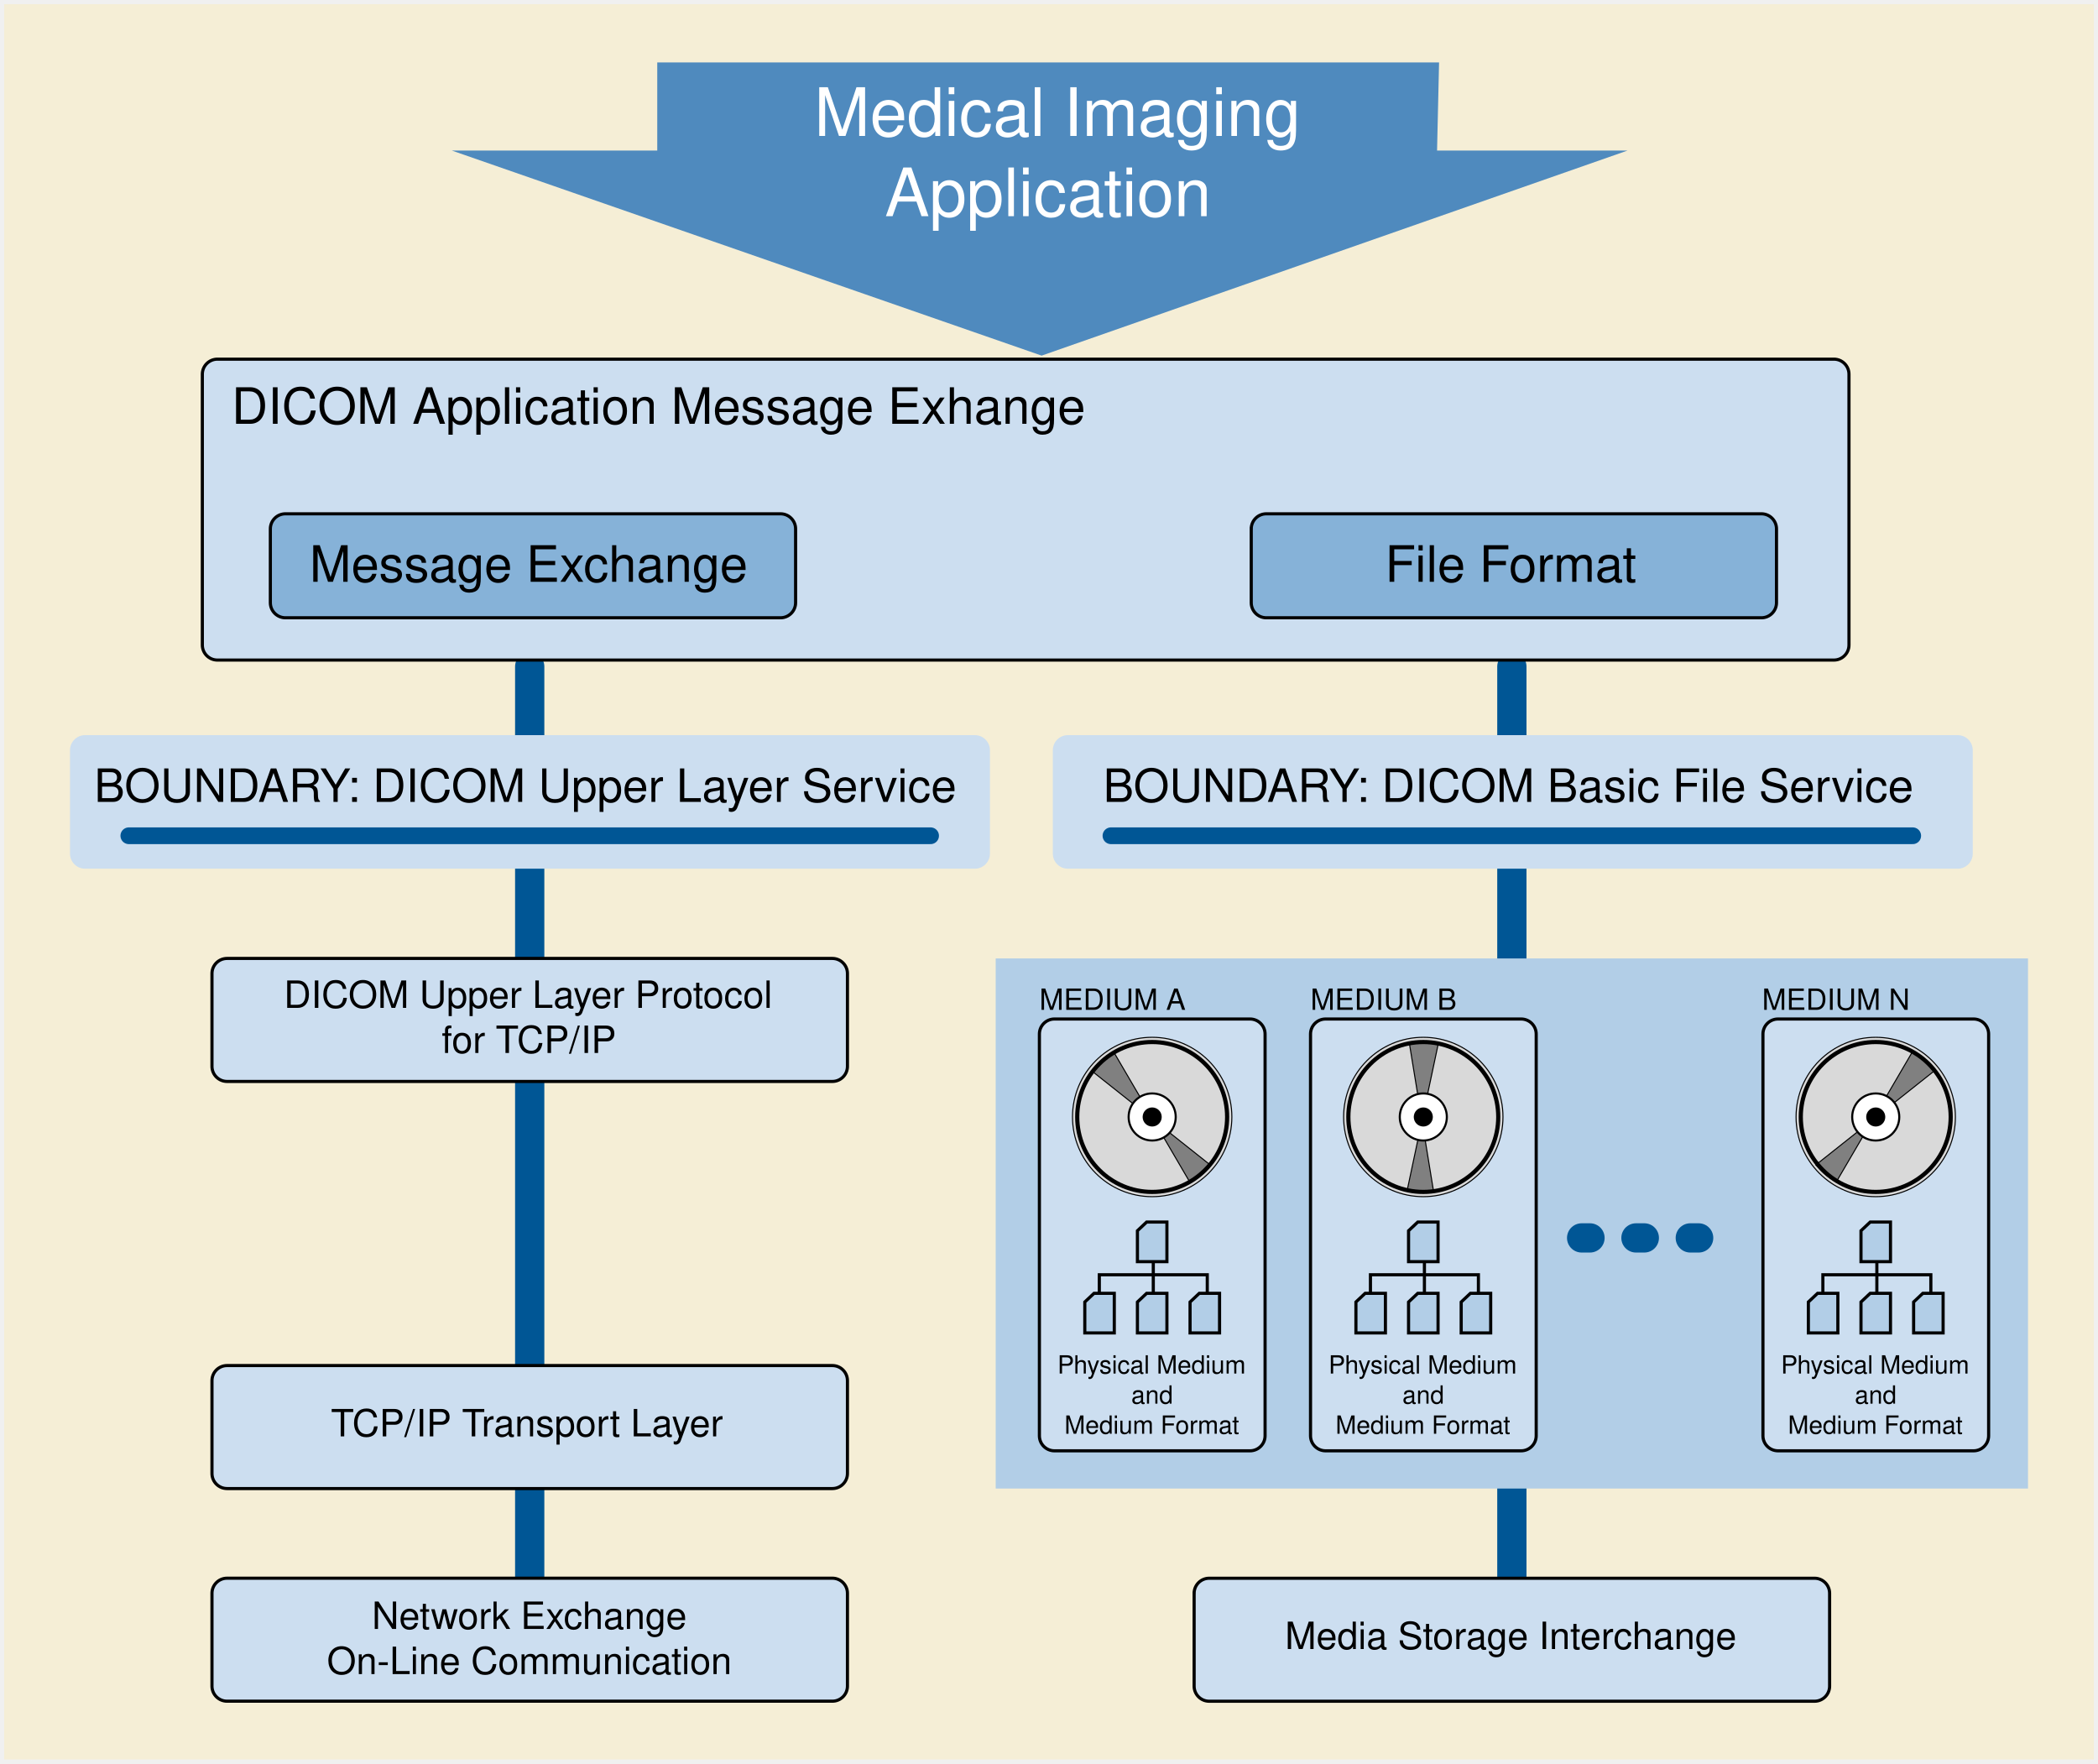
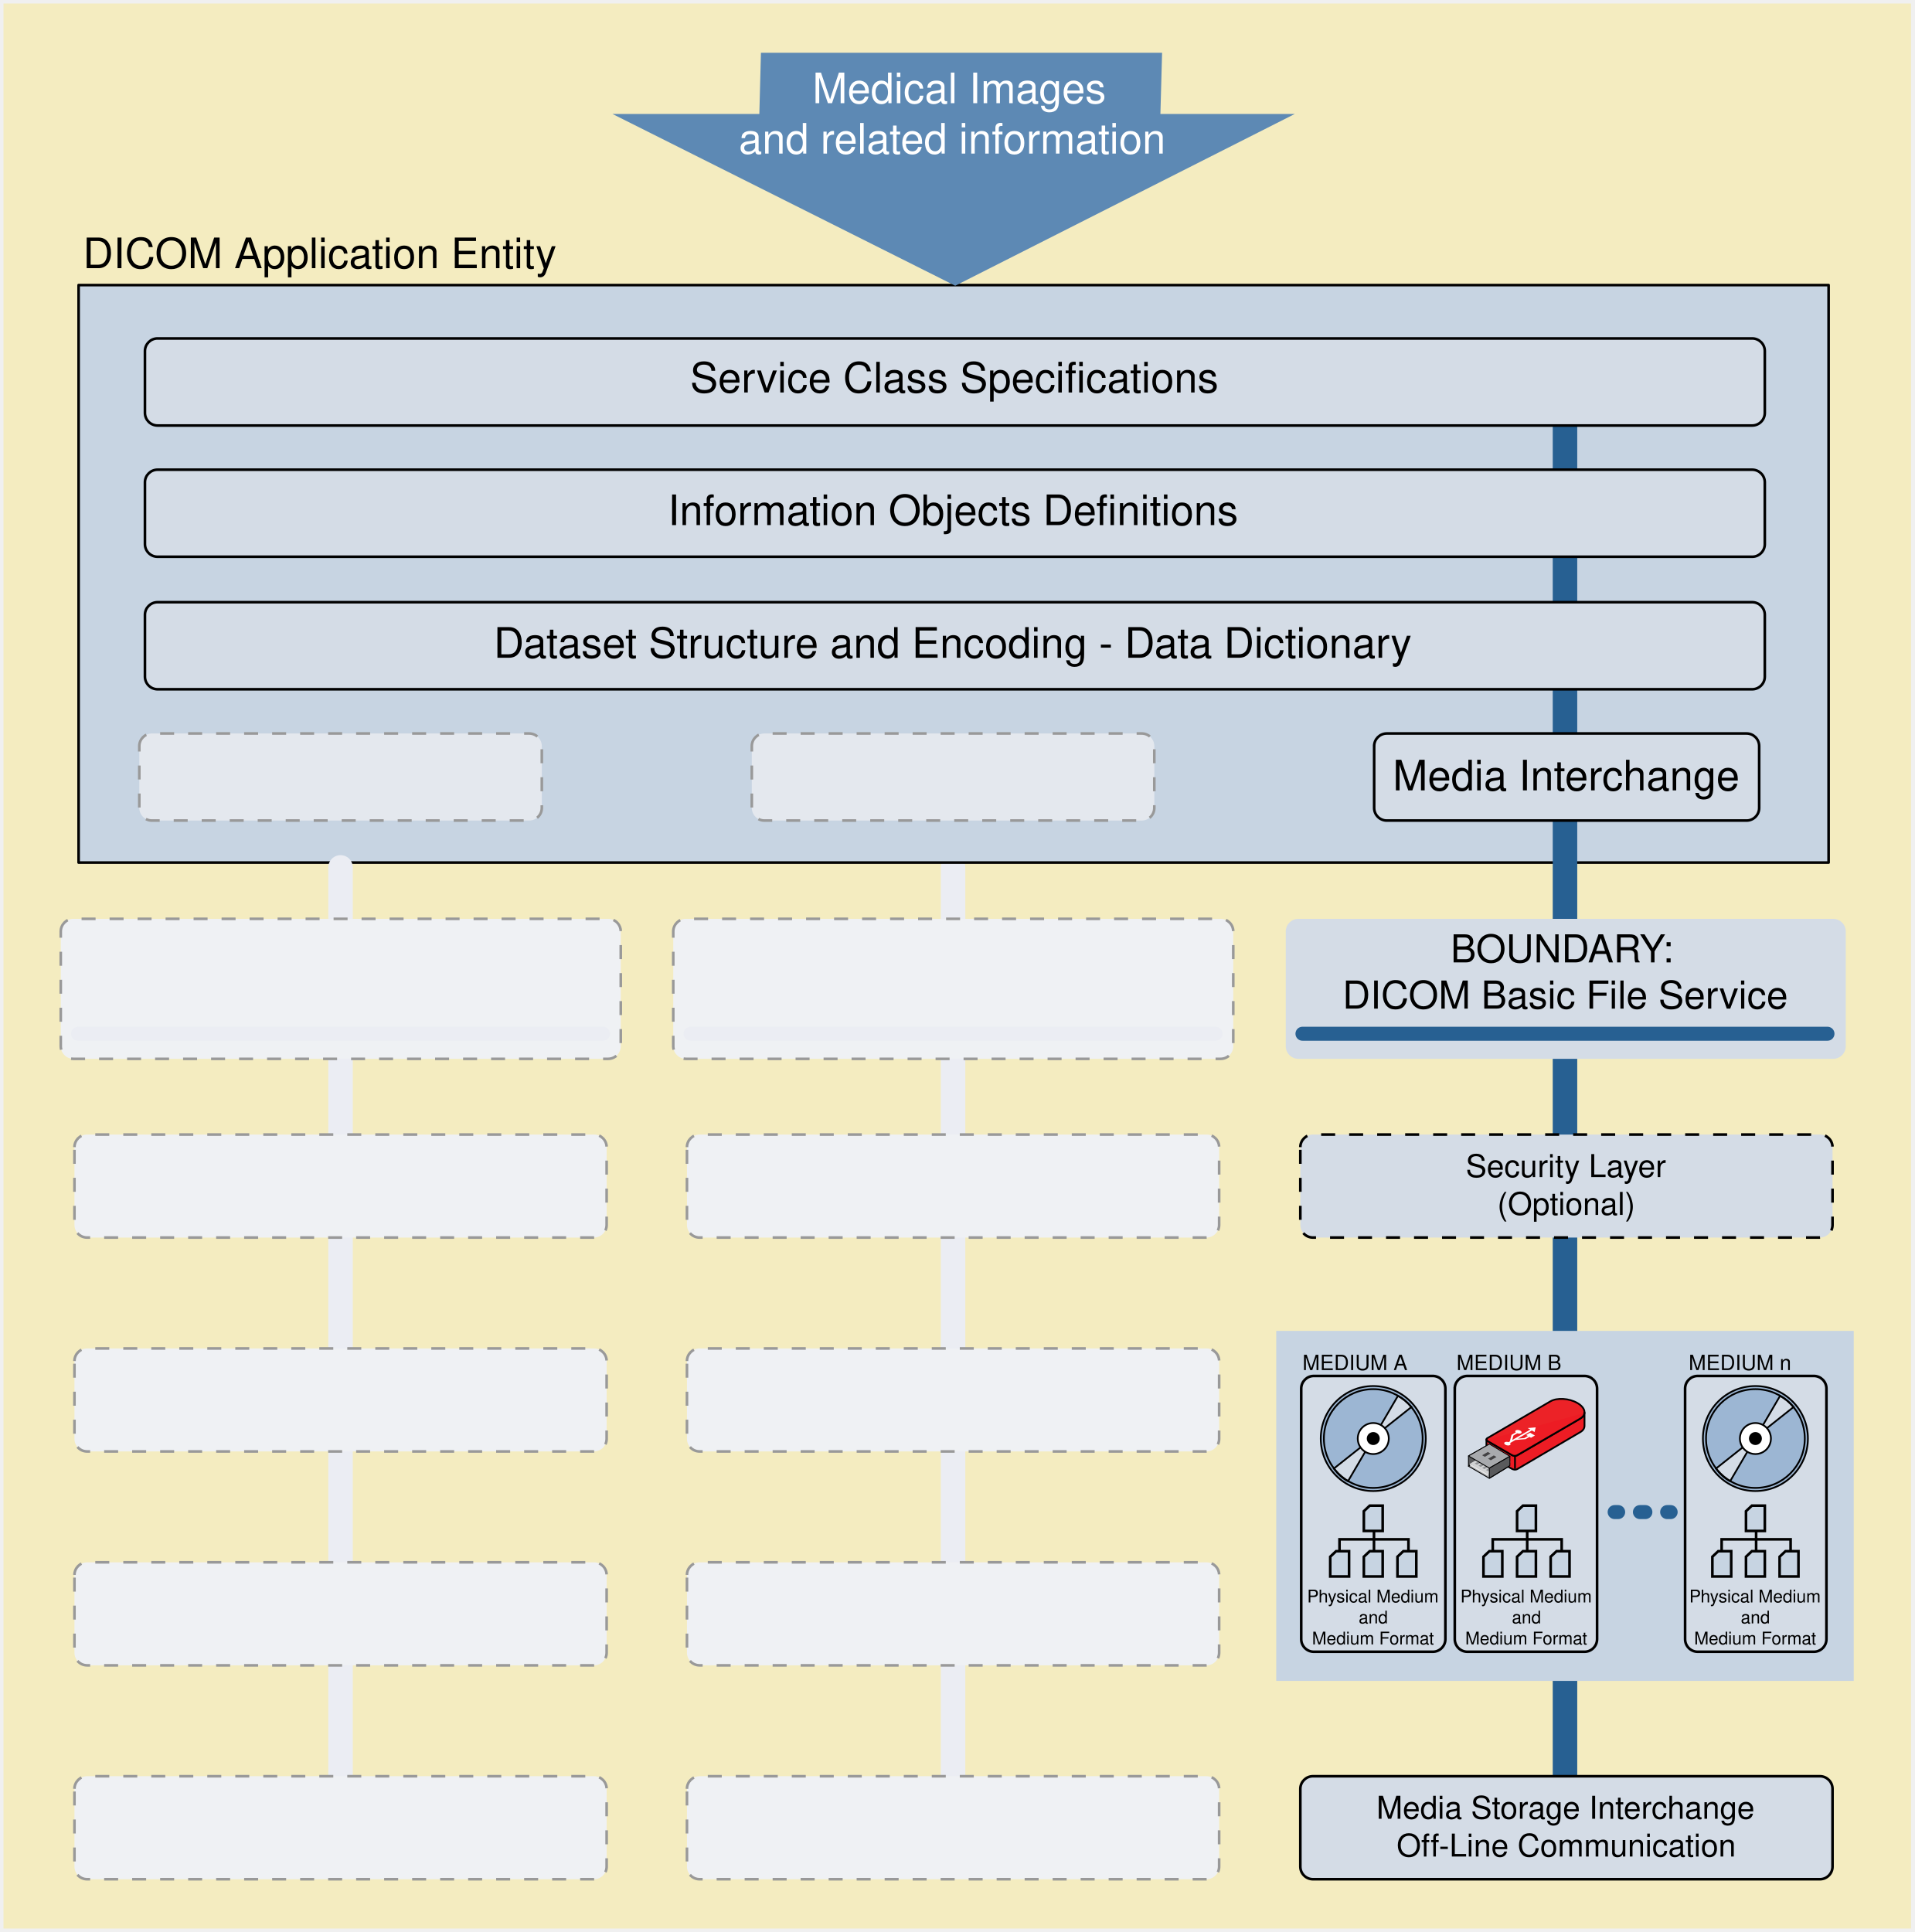
- <svg xmlns="http://www.w3.org/2000/svg" version="1.1" id="Layer_1" x="0px" y="0px" width="502px" height="422px" viewBox="0 0 502 422" enable-background="new 0 0 502 422" xml:space="preserve">
+ <svg xmlns="http://www.w3.org/2000/svg" version="1.1" id="Layer_1" x="0px" y="0px" width="547px" height="552px" viewBox="0 0 547 552" enable-background="new 0 0 547 552" xml:space="preserve">
  <defs>
    <style type="text/css">
	text {
	  font-family: Helvetica, Verdana, ArialUnicodeMS, san-serif
	}
	</style>
  </defs>
  <g>
   </g>
  <g>
-     <rect x="1" y="1" fill="#F5EED6" width="500" height="420" />
+     <rect x="1" y="1" fill="#F4ECC0" width="545" height="550" />
    <g>
-       <line fill="none" stroke="#005695" stroke-width="7" stroke-linecap="round" stroke-miterlimit="1" x1="361.752" y1="159.49" x2="361.752" y2="377.123" />
-       <rect x="238.246" y="229.333" fill="#B2CEE7" width="247.006" height="126.84" />
-       <g>
-         <path fill="#CCDEF0" d="M248.701,247.422c0-1.979,1.62-3.6,3.6-3.6h46.801c1.979,0,3.6,1.62,3.6,3.6v96.123     c0,1.979-1.62,3.6-3.6,3.6h-46.801c-1.98,0-3.6-1.62-3.6-3.6V247.422z" />
-         <path fill="none" stroke="#000000" stroke-width="0.75" d="M248.701,247.422c0-1.979,1.62-3.6,3.6-3.6h46.801     c1.979,0,3.6,1.62,3.6,3.6v96.123c0,1.979-1.62,3.6-3.6,3.6h-46.801c-1.98,0-3.6-1.62-3.6-3.6V247.422z" />
-       </g>
-       <text transform="matrix(1 0 0 1 253.0137 328.6602)">
-         <tspan x="0" y="0" font-size="6">Physical Medium</tspan>
-         <tspan x="17.668" y="7.2" font-size="6">and</tspan>
-         <tspan x="1.67" y="14.4" font-size="6">Medium Format</tspan>
-       </text>
-       <path fill="#D9D9D9" stroke="#000000" stroke-width="0.25" stroke-miterlimit="3.864" d="M256.623,267.26    c0,10.539,8.531,19.072,19.061,19.072c10.537,0,19.07-8.533,19.07-19.072c0-10.528-8.533-19.062-19.07-19.062    C265.154,248.198,256.623,256.731,256.623,267.26z" />
-       <path fill="#808080" stroke="#000000" stroke-width="0.25" stroke-miterlimit="3.864" d="M284.643,282.76    c2.105-1.117,3.373-2.245,4.916-4.035l-28.197-22.373c1.531-2.062,2.906-3.315,5.133-4.618L284.643,282.76z" />
-       <path fill="none" stroke="#000000" stroke-miterlimit="3.864" d="M257.756,267.26c0,9.912,8.025,17.939,17.928,17.939    c9.912,0,17.939-8.027,17.939-17.939c0-9.902-8.027-17.929-17.939-17.929C265.781,249.331,257.756,257.357,257.756,267.26z" />
-       <path fill="#FFFFFF" stroke="#000000" stroke-width="0.5" stroke-miterlimit="3.864" d="M270.055,267.265    c0,3.111,2.521,5.631,5.631,5.631c3.115,0,5.635-2.52,5.635-5.631s-2.52-5.632-5.635-5.632    C272.576,261.633,270.055,264.153,270.055,267.265z" />
-       <circle stroke="#000000" stroke-width="0.5" stroke-miterlimit="3.864" cx="275.688" cy="267.265" r="2.033" />
-       <polygon fill="#B2CEE7" stroke="#000000" stroke-width="0.75" points="266.621,318.936 259.566,318.936 259.566,311.538     261.766,309.464 266.621,309.464   " />
-       <polygon fill="#B2CEE7" stroke="#000000" stroke-width="0.75" points="279.215,318.936 272.158,318.936 272.158,311.538     274.359,309.464 279.215,309.464   " />
-       <polygon fill="#B2CEE7" stroke="#000000" stroke-width="0.75" points="279.215,301.882 272.158,301.882 272.158,294.486     274.359,292.41 279.215,292.41   " />
-       <polygon fill="#B2CEE7" stroke="#000000" stroke-width="0.75" points="291.809,318.936 284.752,318.936 284.752,311.538     286.953,309.464 291.809,309.464   " />
-       <line fill="none" stroke="#000000" stroke-width="0.75" x1="275.955" y1="301.753" x2="275.955" y2="309.459" />
-       <polyline fill="none" stroke="#000000" stroke-width="0.75" points="263.039,309.459 263.039,305.021 288.871,305.021     288.871,309.459   " />
-       <text transform="matrix(1 0 0 1 248.6792 241.6318)" font-size="7">MEDIUM A</text>
-       <g>
-         <path fill="#CCDEF0" d="M421.83,247.423c0-1.979,1.62-3.6,3.6-3.6h46.801c1.979,0,3.6,1.62,3.6,3.6v96.12     c0,1.979-1.62,3.6-3.6,3.6H425.43c-1.979,0-3.6-1.62-3.6-3.6V247.423z" />
-         <path fill="none" stroke="#000000" stroke-width="0.75" d="M421.83,247.423c0-1.979,1.62-3.6,3.6-3.6h46.801     c1.979,0,3.6,1.62,3.6,3.6v96.12c0,1.979-1.62,3.6-3.6,3.6H425.43c-1.979,0-3.6-1.62-3.6-3.6V247.423z" />
-       </g>
-       <text transform="matrix(1 0 0 1 426.1328 328.6572)">
-         <tspan x="0" y="0" font-size="6">Physical Medium</tspan>
-         <tspan x="17.668" y="7.2" font-size="6">and</tspan>
-         <tspan x="1.67" y="14.4" font-size="6">Medium Format</tspan>
-       </text>
-       <path fill="#D9D9D9" stroke="#000000" stroke-width="0.25" stroke-miterlimit="3.864" d="M429.752,267.261    c0,10.539,8.533,19.071,19.062,19.071c10.535,0,19.068-8.532,19.068-19.071c0-10.528-8.533-19.062-19.068-19.062    C438.285,248.199,429.752,256.732,429.752,267.261z" />
-       <path fill="#808080" stroke="#000000" stroke-width="0.25" stroke-miterlimit="3.864" d="M439.408,282.76    c-2.105-1.116-3.373-2.244-4.916-4.035l28.195-22.371c-1.531-2.062-2.904-3.315-5.131-4.619L439.408,282.76z" />
-       <path fill="none" stroke="#000000" stroke-miterlimit="3.864" d="M430.885,267.261c0,9.912,8.027,17.938,17.93,17.938    c9.91,0,17.938-8.026,17.938-17.938c0-9.901-8.027-17.929-17.938-17.929C438.912,249.332,430.885,257.359,430.885,267.261z" />
-       <path fill="#FFFFFF" stroke="#000000" stroke-width="0.5" stroke-miterlimit="3.864" d="M443.186,267.266    c0,3.111,2.521,5.631,5.631,5.631c3.115,0,5.633-2.52,5.633-5.631c0-3.11-2.518-5.632-5.633-5.632    C445.707,261.634,443.186,264.155,443.186,267.266z" />
-       <circle stroke="#000000" stroke-width="0.5" stroke-miterlimit="3.864" cx="448.818" cy="267.266" r="2.033" />
-       <polygon fill="#B2CEE7" stroke="#000000" stroke-width="0.75" points="439.752,318.935 432.697,318.935 432.697,311.537     434.896,309.463 439.752,309.463   " />
-       <polygon fill="#B2CEE7" stroke="#000000" stroke-width="0.75" points="452.346,318.935 445.289,318.935 445.289,311.537     447.49,309.463 452.346,309.463   " />
-       <polygon fill="#B2CEE7" stroke="#000000" stroke-width="0.75" points="452.346,301.881 445.289,301.881 445.289,294.486     447.49,292.41 452.346,292.41   " />
-       <polygon fill="#B2CEE7" stroke="#000000" stroke-width="0.75" points="464.939,318.935 457.883,318.935 457.883,311.537     460.084,309.463 464.939,309.463   " />
-       <line fill="none" stroke="#000000" stroke-width="0.75" x1="449.086" y1="301.753" x2="449.086" y2="309.458" />
-       <polyline fill="none" stroke="#000000" stroke-width="0.75" points="436.17,309.458 436.17,305.02 462.002,305.02     462.002,309.458   " />
-       <text transform="matrix(1 0 0 1 421.6035 241.6338)" font-size="7">MEDIUM N</text>
-       <g>
-         <path fill="#CCDEF0" d="M313.574,247.423c0-1.979,1.62-3.6,3.6-3.6h46.801c1.979,0,3.6,1.62,3.6,3.6v96.12     c0,1.979-1.62,3.6-3.6,3.6h-46.801c-1.979,0-3.6-1.62-3.6-3.6V247.423z" />
-         <path fill="none" stroke="#000000" stroke-width="0.75" d="M313.574,247.423c0-1.979,1.62-3.6,3.6-3.6h46.801     c1.979,0,3.6,1.62,3.6,3.6v96.12c0,1.979-1.62,3.6-3.6,3.6h-46.801c-1.979,0-3.6-1.62-3.6-3.6V247.423z" />
-       </g>
-       <text transform="matrix(1 0 0 1 317.8848 328.6572)">
-         <tspan x="0" y="0" font-size="6">Physical Medium</tspan>
-         <tspan x="17.668" y="7.2" font-size="6">and</tspan>
-         <tspan x="1.67" y="14.4" font-size="6">Medium Format</tspan>
-       </text>
-       <path fill="#D9D9D9" stroke="#000000" stroke-width="0.25" stroke-miterlimit="3.864" d="M321.496,267.261    c0,10.539,8.533,19.071,19.062,19.071c10.535,0,19.068-8.532,19.068-19.071c0-10.528-8.533-19.062-19.068-19.062    C330.029,248.199,321.496,256.732,321.496,267.261z" />
-       <path fill="#808080" stroke="#000000" stroke-width="0.25" stroke-miterlimit="3.864" d="M336.686,284.9    c2.309,0.591,4.006,0.61,6.354,0.323l-5.801-35.521c2.52-0.495,4.379-0.497,6.904,0.036L336.686,284.9z" />
-       <path fill="none" stroke="#000000" stroke-miterlimit="3.864" d="M322.629,267.261c0,9.912,8.027,17.938,17.93,17.938    c9.91,0,17.938-8.026,17.938-17.938c0-9.901-8.027-17.929-17.938-17.929C330.656,249.332,322.629,257.359,322.629,267.261z" />
-       <path fill="#FFFFFF" stroke="#000000" stroke-width="0.5" stroke-miterlimit="3.864" d="M334.93,267.266    c0,3.111,2.521,5.631,5.631,5.631c3.115,0,5.633-2.52,5.633-5.631c0-3.11-2.518-5.632-5.633-5.632    C337.451,261.634,334.93,264.155,334.93,267.266z" />
-       <circle stroke="#000000" stroke-width="0.5" stroke-miterlimit="3.864" cx="340.562" cy="267.266" r="2.033" />
-       <polygon fill="#B2CEE7" stroke="#000000" stroke-width="0.75" points="331.496,318.935 324.439,318.935 324.439,311.537     326.641,309.463 331.496,309.463   " />
-       <polygon fill="#B2CEE7" stroke="#000000" stroke-width="0.75" points="344.09,318.935 337.033,318.935 337.033,311.537     339.234,309.463 344.09,309.463   " />
-       <polygon fill="#B2CEE7" stroke="#000000" stroke-width="0.75" points="344.09,301.881 337.033,301.881 337.033,294.486     339.234,292.41 344.09,292.41   " />
-       <polygon fill="#B2CEE7" stroke="#000000" stroke-width="0.75" points="356.684,318.935 349.627,318.935 349.627,311.537     351.828,309.463 356.684,309.463   " />
-       <line fill="none" stroke="#000000" stroke-width="0.75" x1="340.83" y1="301.753" x2="340.83" y2="309.458" />
-       <polyline fill="none" stroke="#000000" stroke-width="0.75" points="327.914,309.458 327.914,305.02 353.746,305.02     353.746,309.458   " />
-       <text transform="matrix(1 0 0 1 313.5488 241.6338)" font-size="7">MEDIUM B</text>
-       <line fill="none" stroke="#005695" stroke-width="7" stroke-linecap="round" stroke-miterlimit="1" stroke-dasharray="2,11" x1="378.445" y1="296.202" x2="410.953" y2="296.202" />
-       <line fill="none" stroke="#005695" stroke-width="7" stroke-linecap="round" stroke-miterlimit="1" x1="126.746" y1="159.49" x2="126.746" y2="377.123" />
-       <g>
-         <path fill="#CCDEF0" d="M48.415,89.538c0-1.98,1.62-3.6,3.6-3.6h386.8c1.979,0,3.6,1.62,3.6,3.6v64.8c0,1.98-1.62,3.6-3.6,3.6     h-386.8c-1.98,0-3.6-1.62-3.6-3.6V89.538z" />
-         <path fill="none" stroke="#000000" stroke-width="0.75" d="M48.415,89.538c0-1.98,1.62-3.6,3.6-3.6h386.8     c1.979,0,3.6,1.62,3.6,3.6v64.8c0,1.98-1.62,3.6-3.6,3.6h-386.8c-1.98,0-3.6-1.62-3.6-3.6V89.538z" />
-       </g>
-       <g>
-         <path fill="#86B2D8" d="M64.689,126.541c0-1.98,1.62-3.6,3.6-3.6h118.478c1.98,0,3.6,1.62,3.6,3.6v17.678     c0,1.98-1.62,3.6-3.6,3.6H68.289c-1.98,0-3.6-1.62-3.6-3.6V126.541z" />
-         <path fill="none" stroke="#000000" stroke-width="0.75" d="M64.689,126.541c0-1.98,1.62-3.6,3.6-3.6h118.478     c1.98,0,3.6,1.62,3.6,3.6v17.678c0,1.98-1.62,3.6-3.6,3.6H68.289c-1.98,0-3.6-1.62-3.6-3.6V126.541z" />
-       </g>
-       <g>
-         <path fill="#86B2D8" d="M299.393,126.541c0-1.98,1.62-3.6,3.6-3.6h118.479c1.979,0,3.6,1.62,3.6,3.6v17.678     c0,1.98-1.62,3.6-3.6,3.6H302.992c-1.979,0-3.6-1.62-3.6-3.6V126.541z" />
-         <path fill="none" stroke="#000000" stroke-width="0.75" d="M299.393,126.541c0-1.98,1.62-3.6,3.6-3.6h118.479     c1.979,0,3.6,1.62,3.6,3.6v17.678c0,1.98-1.62,3.6-3.6,3.6H302.992c-1.979,0-3.6-1.62-3.6-3.6V126.541z" />
-       </g>
-       <text transform="matrix(1 0 0 1 74.0503 139.2021)" font-size="12">Message Exchange</text>
-       <g>
-         <path fill="#CCDEF0" d="M16.748,179.499c0-1.98,1.62-3.6,3.6-3.6h212.918c1.98,0,3.6,1.62,3.6,3.6v24.762     c0,1.98-1.62,3.6-3.6,3.6H20.348c-1.98,0-3.6-1.62-3.6-3.6V179.499z" />
-       </g>
-       <text transform="matrix(1 0 0 1 22.522 191.876)" font-size="11">BOUNDARY: DICOM Upper Layer Service</text>
-       <line fill="#4F8ABE" stroke="#005695" stroke-width="4" stroke-linecap="round" stroke-miterlimit="1" x1="30.825" y1="199.976" x2="222.668" y2="199.976" />
-       <g>
-         <path fill="#CCDEF0" d="M50.72,381.224c0-1.979,1.62-3.6,3.6-3.6h144.853c1.98,0,3.6,1.62,3.6,3.6v22.229     c0,1.979-1.62,3.6-3.6,3.6H54.32c-1.98,0-3.6-1.62-3.6-3.6V381.224z" />
-         <path fill="none" stroke="#000000" stroke-width="0.75" d="M50.72,381.224c0-1.979,1.62-3.6,3.6-3.6h144.853     c1.98,0,3.6,1.62,3.6,3.6v22.229c0,1.979-1.62,3.6-3.6,3.6H54.32c-1.98,0-3.6-1.62-3.6-3.6V381.224z" />
-       </g>
-       <text transform="matrix(1 0 0 1 88.9771 389.7666)">
-         <tspan x="0" y="0" font-size="9">Network Exchange</tspan>
-         <tspan x="-10.753" y="10.8" font-size="9">On-Line Communication</tspan>
-       </text>
-       <g>
-         <path fill="#CCDEF0" d="M50.72,330.345c0-1.979,1.62-3.6,3.6-3.6h144.853c1.98,0,3.6,1.62,3.6,3.6v22.229     c0,1.979-1.62,3.6-3.6,3.6H54.32c-1.98,0-3.6-1.62-3.6-3.6V330.345z" />
-         <path fill="none" stroke="#000000" stroke-width="0.75" d="M50.72,330.345c0-1.979,1.62-3.6,3.6-3.6h144.853     c1.98,0,3.6,1.62,3.6,3.6v22.229c0,1.979-1.62,3.6-3.6,3.6H54.32c-1.98,0-3.6-1.62-3.6-3.6V330.345z" />
-       </g>
-       <text transform="matrix(1 0 0 1 79.1772 343.6885)" font-size="9">TCP/IP Transport Layer</text>
-       <g>
-         <path fill="#CCDEF0" d="M50.72,232.933c0-1.979,1.62-3.6,3.6-3.6h144.853c1.98,0,3.6,1.62,3.6,3.6v22.229     c0,1.979-1.62,3.6-3.6,3.6H54.32c-1.98,0-3.6-1.62-3.6-3.6V232.933z" />
-         <path fill="none" stroke="#000000" stroke-width="0.75" d="M50.72,232.933c0-1.979,1.62-3.6,3.6-3.6h144.853     c1.98,0,3.6,1.62,3.6,3.6v22.229c0,1.979-1.62,3.6-3.6,3.6H54.32c-1.98,0-3.6-1.62-3.6-3.6V232.933z" />
-       </g>
-       <text transform="matrix(1 0 0 1 67.9233 241.1572)">
-         <tspan x="0" y="0" font-size="9">DICOM Upper Layer Protocol</tspan>
-         <tspan x="37.767" y="10.8" font-size="9">for TCP/IP</tspan>
-       </text>
-       <g>
-         <path fill="#CCDEF0" d="M251.915,179.499c0-1.98,1.62-3.6,3.6-3.6h212.919c1.979,0,3.6,1.62,3.6,3.6v24.762     c0,1.98-1.62,3.6-3.6,3.6H255.515c-1.98,0-3.6-1.62-3.6-3.6V179.499z" />
-       </g>
-       <text transform="matrix(1 0 0 1 263.9492 191.876)" font-size="11">BOUNDARY: DICOM Basic File Service</text>
-       <line fill="#4F8ABE" stroke="#005695" stroke-width="4" stroke-linecap="round" stroke-miterlimit="1" x1="265.824" y1="199.976" x2="457.668" y2="199.976" />
-       <text transform="matrix(1 0 0 1 55.4238 101.4092)" font-size="12">DICOM Application Message Exhange</text>
-       <text transform="matrix(1 0 0 1 331.4082 139.2021)" font-size="12">File Format</text>
-       <polygon fill="#4F8ABE" points="157.265,14.938 344.334,14.938 343.852,36.023 389.432,36.023 249.232,85.092 108.106,36.023     157.265,36.023   " />
-       <text transform="matrix(1 0 0 1 190.3735 32.5312)">
-         <tspan x="0" y="0" fill="#FFFFFF" font-size="16"> Medical Imaging</tspan>
-         <tspan x="21.336" y="19.2" fill="#FFFFFF" font-size="16">Application</tspan>
-       </text>
-       <g>
-         <path fill="#CCDEF0" d="M285.727,381.234c0-1.979,1.62-3.6,3.6-3.6H434.18c1.979,0,3.6,1.62,3.6,3.6v22.229     c0,1.979-1.62,3.6-3.6,3.6H289.326c-1.979,0-3.6-1.62-3.6-3.6V381.234z" />
-         <path fill="none" stroke="#000000" stroke-width="0.75" d="M285.727,381.234c0-1.979,1.62-3.6,3.6-3.6H434.18     c1.979,0,3.6,1.62,3.6,3.6v22.229c0,1.979-1.62,3.6-3.6,3.6H289.326c-1.979,0-3.6-1.62-3.6-3.6V381.234z" />
-       </g>
-       <text transform="matrix(1 0 0 1 307.4619 394.5781)" font-size="9">Media Storage Interchange</text>
+       <line fill="none" stroke="#EBEDF3" stroke-width="7" stroke-linecap="round" stroke-miterlimit="1" x1="272.299" y1="247.828" x2="272.299" y2="527.554" />
+       <rect x="22.46" y="81.448" fill="#C7D4E2" stroke="#010101" stroke-width="0.75" stroke-linecap="round" stroke-linejoin="round" stroke-miterlimit="1" width="500" height="165.001" />
+       <g>
+         <path fill="#EFF1F4" d="M192.36,266.125c0-1.98,1.62-3.6,3.6-3.6h152.8c1.979,0,3.6,1.62,3.6,3.6v32.801     c0,1.979-1.62,3.6-3.6,3.6h-152.8c-1.98,0-3.6-1.62-3.6-3.6V266.125z" />
+         <path fill="none" stroke="#999999" stroke-width="0.75" stroke-dasharray="4" d="M192.36,266.125c0-1.98,1.62-3.6,3.6-3.6h152.8     c1.979,0,3.6,1.62,3.6,3.6v32.801c0,1.979-1.62,3.6-3.6,3.6h-152.8c-1.98,0-3.6-1.62-3.6-3.6V266.125z" />
+       </g>
+       <line fill="none" stroke="#EBEDF3" stroke-width="4" stroke-linecap="round" stroke-miterlimit="1" x1="197.3" y1="295.352" x2="347.299" y2="295.352" />
+       <g>
+         <path fill="#EFF1F4" d="M196.273,511.093c0-1.979,1.62-3.6,3.6-3.6h144.854c1.979,0,3.6,1.62,3.6,3.6v22.229     c0,1.979-1.62,3.6-3.6,3.6H199.874c-1.98,0-3.6-1.62-3.6-3.6V511.093z" />
+         <path fill="none" stroke="#999999" stroke-width="0.75" stroke-dasharray="4" d="M196.273,511.093c0-1.979,1.62-3.6,3.6-3.6     h144.854c1.979,0,3.6,1.62,3.6,3.6v22.229c0,1.979-1.62,3.6-3.6,3.6H199.874c-1.98,0-3.6-1.62-3.6-3.6V511.093z" />
+       </g>
+       <g>
+         <path fill="#EFF1F4" d="M196.273,449.982c0-1.979,1.62-3.6,3.6-3.6h144.854c1.979,0,3.6,1.62,3.6,3.6v22.229     c0,1.979-1.62,3.6-3.6,3.6H199.874c-1.98,0-3.6-1.62-3.6-3.6V449.982z" />
+         <path fill="none" stroke="#999999" stroke-width="0.75" stroke-dasharray="4" d="M196.273,449.982c0-1.979,1.62-3.6,3.6-3.6     h144.854c1.979,0,3.6,1.62,3.6,3.6v22.229c0,1.979-1.62,3.6-3.6,3.6H199.874c-1.98,0-3.6-1.62-3.6-3.6V449.982z" />
+       </g>
+       <g>
+         <path fill="#EFF1F4" d="M196.273,388.87c0-1.979,1.62-3.6,3.6-3.6h144.854c1.979,0,3.6,1.62,3.6,3.6v22.229     c0,1.979-1.62,3.6-3.6,3.6H199.874c-1.98,0-3.6-1.62-3.6-3.6V388.87z" />
+         <path fill="none" stroke="#999999" stroke-width="0.75" stroke-dasharray="4" d="M196.273,388.87c0-1.979,1.62-3.6,3.6-3.6     h144.854c1.979,0,3.6,1.62,3.6,3.6v22.229c0,1.979-1.62,3.6-3.6,3.6H199.874c-1.98,0-3.6-1.62-3.6-3.6V388.87z" />
+       </g>
+       <g>
+         <path fill="#EFF1F4" d="M196.273,327.758c0-1.979,1.62-3.6,3.6-3.6h144.854c1.979,0,3.6,1.62,3.6,3.6v22.229     c0,1.979-1.62,3.6-3.6,3.6H199.874c-1.98,0-3.6-1.62-3.6-3.6V327.758z" />
+         <path fill="none" stroke="#999999" stroke-width="0.75" stroke-dasharray="4" d="M196.273,327.758c0-1.979,1.62-3.6,3.6-3.6     h144.854c1.979,0,3.6,1.62,3.6,3.6v22.229c0,1.979-1.62,3.6-3.6,3.6H199.874c-1.98,0-3.6-1.62-3.6-3.6V327.758z" />
+       </g>
+       <line fill="none" stroke="#276092" stroke-width="7" stroke-linecap="round" stroke-miterlimit="1" x1="447.139" y1="115.308" x2="447.139" y2="527.554" />
+       <g>
+         <path fill="#D4DCE6" d="M367.36,266.125c0-1.98,1.62-3.6,3.6-3.6H523.76c1.979,0,3.6,1.62,3.6,3.6v32.801     c0,1.979-1.62,3.6-3.6,3.6H370.959c-1.979,0-3.6-1.62-3.6-3.6V266.125z" />
+       </g>
+       <g>
+         <path fill="#D4DCE6" d="M392.618,213.167c0-1.98,1.62-3.6,3.6-3.6h102.801c1.979,0,3.6,1.62,3.6,3.6v17.678     c0,1.98-1.62,3.6-3.6,3.6H396.217c-1.979,0-3.6-1.62-3.6-3.6V213.167z" />
+         <path fill="none" stroke="#000000" stroke-width="0.75" d="M392.618,213.167c0-1.98,1.62-3.6,3.6-3.6h102.801     c1.979,0,3.6,1.62,3.6,3.6v17.678c0,1.98-1.62,3.6-3.6,3.6H396.217c-1.979,0-3.6-1.62-3.6-3.6V213.167z" />
+       </g>
+       <g>
+         <path fill="#D4DCE6" d="M371.524,511.093c0-1.979,1.62-3.6,3.6-3.6h144.854c1.979,0,3.6,1.62,3.6,3.6v22.229     c0,1.979-1.62,3.6-3.6,3.6H375.124c-1.979,0-3.6-1.62-3.6-3.6V511.093z" />
+         <path fill="none" stroke="#000000" stroke-width="0.75" d="M371.524,511.093c0-1.979,1.62-3.6,3.6-3.6h144.854     c1.979,0,3.6,1.62,3.6,3.6v22.229c0,1.979-1.62,3.6-3.6,3.6H375.124c-1.979,0-3.6-1.62-3.6-3.6V511.093z" />
+       </g>
+       <text transform="matrix(1 0 0 1 393.2632 519.645)">
+         <tspan x="0" y="0" font-size="9">Media Storage Interchange</tspan>
+         <tspan x="5.766" y="10.8" font-size="9">Off-Line Communication</tspan>
+       </text>
+       <g>
+         <path fill="#D4DCE6" d="M371.524,327.758c0-1.979,1.62-3.6,3.6-3.6h144.854c1.979,0,3.6,1.62,3.6,3.6v22.229     c0,1.979-1.62,3.6-3.6,3.6H375.124c-1.979,0-3.6-1.62-3.6-3.6V327.758z" />
+         <path fill="none" stroke="#000000" stroke-width="0.75" stroke-dasharray="4" d="M371.524,327.758c0-1.979,1.62-3.6,3.6-3.6     h144.854c1.979,0,3.6,1.62,3.6,3.6v22.229c0,1.979-1.62,3.6-3.6,3.6H375.124c-1.979,0-3.6-1.62-3.6-3.6V327.758z" />
+       </g>
+       <text transform="matrix(1 0 0 1 418.7866 336.311)">
+         <tspan x="0" y="0" font-size="9">Security Layer</tspan>
+         <tspan x="9.005" y="10.8" font-size="9">(Optional)</tspan>
+       </text>
+       <text transform="matrix(1 0 0 1 414.4399 274.9678)">
+         <tspan x="0" y="0" font-size="11">BOUNDARY:</tspan>
+         <tspan x="-30.868" y="13.2" font-size="11">DICOM Basic File Service</tspan>
+       </text>
+       <line fill="#5D89B4" stroke="#276092" stroke-width="4" stroke-linecap="round" stroke-miterlimit="1" x1="372.133" y1="295.352" x2="522.133" y2="295.352" />
+       <text transform="matrix(1 0 0 1 397.9194 225.8228)" font-size="12">Media Interchange</text>
+       <text transform="matrix(1 0 0 1 23.7095 76.6221)" font-size="12">DICOM Application Entity</text>
+       <polyline fill="#5D89B4" points="217.415,15.078 332.026,15.078 331.543,32.566 369.924,32.566 272.92,81.641 174.995,32.566     216.954,32.566   " />
+       <text transform="matrix(1 0 0 1 228.7749 29.4849)">
+         <tspan x="0" y="0" fill="#FFFFFF" font-size="12"> Medical Images</tspan>
+         <tspan x="-17.687" y="14.4" fill="#FFFFFF" font-size="12">and related information</tspan>
+       </text>
+       <g>
+         <path fill="#D4DCE6" d="M41.414,100.297c0-1.98,1.62-3.6,3.6-3.6h455.615c1.979,0,3.6,1.62,3.6,3.6v17.678     c0,1.98-1.62,3.6-3.6,3.6H45.014c-1.98,0-3.6-1.62-3.6-3.6V100.297z" />
+         <path fill="none" stroke="#000000" stroke-width="0.75" d="M41.414,100.297c0-1.98,1.62-3.6,3.6-3.6h455.615     c1.979,0,3.6,1.62,3.6,3.6v17.678c0,1.98-1.62,3.6-3.6,3.6H45.014c-1.98,0-3.6-1.62-3.6-3.6V100.297z" />
+       </g>
+       <g>
+         <path fill="#D4DCE6" d="M41.414,137.797c0-1.98,1.62-3.6,3.6-3.6h455.615c1.979,0,3.6,1.62,3.6,3.6v17.678     c0,1.98-1.62,3.6-3.6,3.6H45.014c-1.98,0-3.6-1.62-3.6-3.6V137.797z" />
+         <path fill="none" stroke="#000000" stroke-width="0.75" d="M41.414,137.797c0-1.98,1.62-3.6,3.6-3.6h455.615     c1.979,0,3.6,1.62,3.6,3.6v17.678c0,1.98-1.62,3.6-3.6,3.6H45.014c-1.98,0-3.6-1.62-3.6-3.6V137.797z" />
+       </g>
+       <g>
+         <path fill="#D4DCE6" d="M41.414,175.655c0-1.98,1.62-3.6,3.6-3.6h455.615c1.979,0,3.6,1.62,3.6,3.6v17.678     c0,1.98-1.62,3.6-3.6,3.6H45.014c-1.98,0-3.6-1.62-3.6-3.6V175.655z" />
+         <path fill="none" stroke="#000000" stroke-width="0.75" d="M41.414,175.655c0-1.98,1.62-3.6,3.6-3.6h455.615     c1.979,0,3.6,1.62,3.6,3.6v17.678c0,1.98-1.62,3.6-3.6,3.6H45.014c-1.98,0-3.6-1.62-3.6-3.6V175.655z" />
+       </g>
+       <text transform="matrix(1 0 0 1 197.1675 112.1338)" font-size="12">Service Class Specifications</text>
+       <text transform="matrix(1 0 0 1 190.8276 150.0298)" font-size="12">Information Objects Definitions</text>
+       <text transform="matrix(1 0 0 1 141.0601 187.9263)" font-size="12">Dataset Structure and Encoding - Data Dictionary</text>
+       <g>
+         <line fill="none" stroke="#EBEDF3" stroke-width="7" stroke-linecap="round" stroke-miterlimit="1" x1="97.299" y1="247.828" x2="97.299" y2="527.554" />
+         <g>
+           <path fill="#EFF1F4" d="M17.36,266.125c0-1.98,1.62-3.6,3.6-3.6h152.8c1.98,0,3.6,1.62,3.6,3.6v32.801c0,1.979-1.62,3.6-3.6,3.6      H20.96c-1.98,0-3.6-1.62-3.6-3.6V266.125z" />
+           <path fill="none" stroke="#999999" stroke-width="0.75" stroke-dasharray="4" d="M17.36,266.125c0-1.98,1.62-3.6,3.6-3.6h152.8      c1.98,0,3.6,1.62,3.6,3.6v32.801c0,1.979-1.62,3.6-3.6,3.6H20.96c-1.98,0-3.6-1.62-3.6-3.6V266.125z" />
+         </g>
+         <line fill="none" stroke="#EBEDF3" stroke-width="4" stroke-linecap="round" stroke-miterlimit="1" x1="22.3" y1="295.352" x2="172.3" y2="295.352" />
+         <g>
+           <path fill="#EFF1F4" d="M21.273,511.093c0-1.979,1.62-3.6,3.6-3.6h144.853c1.98,0,3.6,1.62,3.6,3.6v22.229      c0,1.979-1.62,3.6-3.6,3.6H24.874c-1.98,0-3.6-1.62-3.6-3.6V511.093z" />
+           <path fill="none" stroke="#999999" stroke-width="0.75" stroke-dasharray="4" d="M21.273,511.093c0-1.979,1.62-3.6,3.6-3.6      h144.853c1.98,0,3.6,1.62,3.6,3.6v22.229c0,1.979-1.62,3.6-3.6,3.6H24.874c-1.98,0-3.6-1.62-3.6-3.6V511.093z" />
+         </g>
+         <g>
+           <path fill="#EFF1F4" d="M21.273,449.982c0-1.979,1.62-3.6,3.6-3.6h144.853c1.98,0,3.6,1.62,3.6,3.6v22.229      c0,1.979-1.62,3.6-3.6,3.6H24.874c-1.98,0-3.6-1.62-3.6-3.6V449.982z" />
+           <path fill="none" stroke="#999999" stroke-width="0.75" stroke-dasharray="4" d="M21.273,449.982c0-1.979,1.62-3.6,3.6-3.6      h144.853c1.98,0,3.6,1.62,3.6,3.6v22.229c0,1.979-1.62,3.6-3.6,3.6H24.874c-1.98,0-3.6-1.62-3.6-3.6V449.982z" />
+         </g>
+         <g>
+           <path fill="#EFF1F4" d="M21.273,388.87c0-1.979,1.62-3.6,3.6-3.6h144.853c1.98,0,3.6,1.62,3.6,3.6v22.229      c0,1.979-1.62,3.6-3.6,3.6H24.874c-1.98,0-3.6-1.62-3.6-3.6V388.87z" />
+           <path fill="none" stroke="#999999" stroke-width="0.75" stroke-dasharray="4" d="M21.273,388.87c0-1.979,1.62-3.6,3.6-3.6      h144.853c1.98,0,3.6,1.62,3.6,3.6v22.229c0,1.979-1.62,3.6-3.6,3.6H24.874c-1.98,0-3.6-1.62-3.6-3.6V388.87z" />
+         </g>
+         <g>
+           <path fill="#EFF1F4" d="M21.273,327.758c0-1.979,1.62-3.6,3.6-3.6h144.853c1.98,0,3.6,1.62,3.6,3.6v22.229      c0,1.979-1.62,3.6-3.6,3.6H24.874c-1.98,0-3.6-1.62-3.6-3.6V327.758z" />
+           <path fill="none" stroke="#999999" stroke-width="0.75" stroke-dasharray="4" d="M21.273,327.758c0-1.979,1.62-3.6,3.6-3.6      h144.853c1.98,0,3.6,1.62,3.6,3.6v22.229c0,1.979-1.62,3.6-3.6,3.6H24.874c-1.98,0-3.6-1.62-3.6-3.6V327.758z" />
+         </g>
+         <g>
+           <path fill="#E4E8EE" d="M39.803,213.167c0-1.98,1.62-3.6,3.6-3.6h107.8c1.98,0,3.6,1.62,3.6,3.6v17.678c0,1.98-1.62,3.6-3.6,3.6      h-107.8c-1.98,0-3.6-1.62-3.6-3.6V213.167z" />
+           <path fill="none" stroke="#999999" stroke-width="0.75" stroke-dasharray="4" d="M39.803,213.167c0-1.98,1.62-3.6,3.6-3.6h107.8      c1.98,0,3.6,1.62,3.6,3.6v17.678c0,1.98-1.62,3.6-3.6,3.6h-107.8c-1.98,0-3.6-1.62-3.6-3.6V213.167z" />
+         </g>
+       </g>
+       <g>
+         <path fill="#E4E8EE" d="M214.803,213.167c0-1.98,1.62-3.6,3.6-3.6h107.801c1.979,0,3.6,1.62,3.6,3.6v17.678     c0,1.98-1.62,3.6-3.6,3.6H218.403c-1.98,0-3.6-1.62-3.6-3.6V213.167z" />
+         <path fill="none" stroke="#999999" stroke-width="0.75" stroke-dasharray="4" d="M214.803,213.167c0-1.98,1.62-3.6,3.6-3.6     h107.801c1.979,0,3.6,1.62,3.6,3.6v17.678c0,1.98-1.62,3.6-3.6,3.6H218.403c-1.98,0-3.6-1.62-3.6-3.6V213.167z" />
+       </g>
+       <rect x="364.639" y="380.256" fill="#C7D4E2" width="165" height="100" />
+       <g>
+         <path fill="#D4DCE6" d="M371.776,396.73c0-1.979,1.62-3.6,3.6-3.6h33.99c1.979,0,3.6,1.62,3.6,3.6v71.605     c0,1.979-1.62,3.6-3.6,3.6h-33.99c-1.979,0-3.6-1.62-3.6-3.6V396.73z" />
+         <path fill="none" stroke="#000000" stroke-width="0.75" d="M371.776,396.73c0-1.979,1.62-3.6,3.6-3.6h33.99     c1.979,0,3.6,1.62,3.6,3.6v71.605c0,1.979-1.62,3.6-3.6,3.6h-33.99c-1.979,0-3.6-1.62-3.6-3.6V396.73z" />
+       </g>
+       <g>
+         <text transform="matrix(1 0 0 1 373.4663 457.8306)">
+           <tspan x="0" y="0" font-size="5">Physical Medium</tspan>
+           <tspan x="14.725" y="6" font-size="5">and</tspan>
+           <tspan x="1.392" y="12" font-size="5">Medium Format</tspan>
+         </text>
+       </g>
+       <g>
+         <polygon fill="#C7D4E2" stroke="#000000" stroke-width="0.75" points="385.448,450.419 380.065,450.419 380.065,444.778      381.743,443.194 385.448,443.194    " />
+         <polygon fill="#C7D4E2" stroke="#000000" stroke-width="0.75" points="395.051,450.419 389.67,450.419 389.67,444.778      391.35,443.194 395.051,443.194    " />
+         <polygon fill="#C7D4E2" stroke="#000000" stroke-width="0.75" points="395.051,437.414 389.67,437.414 389.67,431.771      391.35,430.188 395.051,430.188    " />
+         <polygon fill="#C7D4E2" stroke="#000000" stroke-width="0.75" points="404.659,450.419 399.276,450.419 399.276,444.778      400.954,443.194 404.659,443.194    " />
+         <line fill="none" stroke="#000000" stroke-width="0.75" x1="392.565" y1="437.315" x2="392.565" y2="443.192" />
+         <polyline fill="none" stroke="#000000" stroke-width="0.75" points="382.715,443.192 382.715,439.806 402.417,439.806      402.417,443.192    " />
+       </g>
+       <text transform="matrix(1 0 0 1 372.1245 391.4546)" font-size="6">MEDIUM A</text>
+       <g>
+         <g>
+           <line fill="none" stroke="#276092" stroke-width="4" stroke-linecap="round" stroke-miterlimit="1" x1="461.329" y1="432.023" x2="462.329" y2="432.023" />
+           <line fill="none" stroke="#276092" stroke-width="4" stroke-linecap="round" stroke-miterlimit="1" stroke-dasharray="1.556,6.222" x1="468.551" y1="432.023" x2="473.217" y2="432.023" />
+           <line fill="none" stroke="#276092" stroke-width="4" stroke-linecap="round" stroke-miterlimit="1" x1="476.329" y1="432.023" x2="477.329" y2="432.023" />
+         </g>
+       </g>
+       <g>
+         <path fill="#D4DCE6" d="M481.456,396.73c0-1.979,1.62-3.6,3.6-3.6h33.184c1.979,0,3.6,1.62,3.6,3.6v71.605     c0,1.979-1.62,3.6-3.6,3.6h-33.184c-1.979,0-3.6-1.62-3.6-3.6V396.73z" />
+         <path fill="none" stroke="#000000" stroke-width="0.75" d="M481.456,396.73c0-1.979,1.62-3.6,3.6-3.6h33.184     c1.979,0,3.6,1.62,3.6,3.6v71.605c0,1.979-1.62,3.6-3.6,3.6h-33.184c-1.979,0-3.6-1.62-3.6-3.6V396.73z" />
+       </g>
+       <g>
+         <text transform="matrix(1 0 0 1 482.6499 457.8306)">
+           <tspan x="0" y="0" font-size="5">Physical Medium</tspan>
+           <tspan x="14.724" y="6" font-size="5">and</tspan>
+           <tspan x="1.392" y="12" font-size="5">Medium Format</tspan>
+         </text>
+       </g>
+       <g>
+         <polygon fill="#C7D4E2" stroke="#000000" stroke-width="0.75" points="494.629,450.419 489.249,450.419 489.249,444.778      490.926,443.194 494.629,443.194    " />
+         <polygon fill="#C7D4E2" stroke="#000000" stroke-width="0.75" points="504.235,450.419 498.854,450.419 498.854,444.778      500.532,443.194 504.235,443.194    " />
+         <polygon fill="#C7D4E2" stroke="#000000" stroke-width="0.75" points="504.235,437.414 498.854,437.414 498.854,431.771      500.532,430.188 504.235,430.188    " />
+         <polygon fill="#C7D4E2" stroke="#000000" stroke-width="0.75" points="513.842,450.419 508.458,450.419 508.458,444.778      510.137,443.194 513.842,443.194    " />
+         <line fill="none" stroke="#000000" stroke-width="0.75" x1="501.749" y1="437.315" x2="501.749" y2="443.192" />
+         <polyline fill="none" stroke="#000000" stroke-width="0.75" points="491.899,443.192 491.899,439.806 511.6,439.806      511.6,443.192    " />
+       </g>
+       <text transform="matrix(1 0 0 1 482.4653 391.4546)" font-size="6">MEDIUM n</text>
+       <g>
+         <path fill="#D4DCE6" d="M415.651,396.73c0-1.979,1.62-3.6,3.6-3.6h33.459c1.979,0,3.6,1.62,3.6,3.6v71.605     c0,1.979-1.62,3.6-3.6,3.6H419.25c-1.979,0-3.6-1.62-3.6-3.6V396.73z" />
+         <path fill="none" stroke="#000000" stroke-width="0.75" d="M415.651,396.73c0-1.979,1.62-3.6,3.6-3.6h33.459     c1.979,0,3.6,1.62,3.6,3.6v71.605c0,1.979-1.62,3.6-3.6,3.6H419.25c-1.979,0-3.6-1.62-3.6-3.6V396.73z" />
+       </g>
+       <g>
+         <text transform="matrix(1 0 0 1 417.2456 457.8306)">
+           <tspan x="0" y="0" font-size="5">Physical Medium</tspan>
+           <tspan x="14.724" y="6" font-size="5">and</tspan>
+           <tspan x="1.392" y="12" font-size="5">Medium Format</tspan>
+         </text>
+       </g>
+       <g>
+         <polygon fill="#C7D4E2" stroke="#000000" stroke-width="0.75" points="429.229,450.419 423.846,450.419 423.846,444.778      425.524,443.194 429.229,443.194    " />
+         <polygon fill="#C7D4E2" stroke="#000000" stroke-width="0.75" points="438.831,450.419 433.452,450.419 433.452,444.778      435.129,443.194 438.831,443.194    " />
+         <polygon fill="#C7D4E2" stroke="#000000" stroke-width="0.75" points="438.831,437.414 433.452,437.414 433.452,431.771      435.129,430.188 438.831,430.188    " />
+         <polygon fill="#C7D4E2" stroke="#000000" stroke-width="0.75" points="448.434,450.419 443.051,450.419 443.051,444.778      444.731,443.194 448.434,443.194    " />
+         <line fill="none" stroke="#000000" stroke-width="0.75" x1="436.344" y1="437.315" x2="436.344" y2="443.192" />
+         <polyline fill="none" stroke="#000000" stroke-width="0.75" points="426.495,443.192 426.495,439.806 446.194,439.806      446.194,443.192    " />
+       </g>
+       <text transform="matrix(1 0 0 1 416.1265 391.4546)" font-size="6">MEDIUM B</text>
+       <g>
+         <path fill="#9CB6D3" stroke="#000000" stroke-width="0.5" stroke-miterlimit="3.864" d="M486.545,411.013     c0-8.291,6.713-15.004,14.996-15.004c8.291,0,15.004,6.713,15.004,15.004c0,8.285-6.713,14.998-15.004,14.998     C493.258,426.011,486.545,419.298,486.545,411.013z" />
+         <path fill="#D4DCE6" stroke="#000000" stroke-width="0.5" stroke-miterlimit="3.864" d="M508.59,398.82     c1.654,0.879,2.654,1.766,3.867,3.174l-22.184,17.602c1.205,1.621,2.285,2.609,4.037,3.633L508.59,398.82z" />
+         <path fill="none" stroke="#000000" stroke-width="0.5" stroke-miterlimit="3.864" d="M487.436,411.013     c0-7.799,6.316-14.113,14.107-14.113c7.797,0,14.111,6.314,14.111,14.113c0,7.789-6.314,14.105-14.111,14.105     C493.752,425.119,487.436,418.802,487.436,411.013z" />
+         <path fill="#FFFFFF" stroke="#000000" stroke-width="0.5" stroke-miterlimit="3.864" d="M497.116,411.011     c0-2.449,1.982-4.432,4.428-4.432c2.451,0,4.434,1.982,4.434,4.432c0,2.445-1.982,4.43-4.434,4.43     C499.098,415.441,497.116,413.457,497.116,411.011z" />
+         <circle stroke="#000000" stroke-width="0.5" stroke-miterlimit="3.864" cx="501.545" cy="411.011" r="1.6" />
+       </g>
+       <g>
+         <path fill="#9CB6D3" stroke="#000000" stroke-width="0.5" stroke-miterlimit="3.864" d="M377.362,411.013     c0-8.291,6.713-15.004,14.996-15.004c8.291,0,15.004,6.713,15.004,15.004c0,8.285-6.713,14.998-15.004,14.998     C384.075,426.011,377.362,419.298,377.362,411.013z" />
+         <path fill="#D4DCE6" stroke="#000000" stroke-width="0.5" stroke-miterlimit="3.864" d="M399.407,398.82     c1.654,0.879,2.654,1.766,3.867,3.174l-22.184,17.602c1.205,1.621,2.285,2.609,4.037,3.633L399.407,398.82z" />
+         <path fill="none" stroke="#000000" stroke-width="0.5" stroke-miterlimit="3.864" d="M378.252,411.013     c0-7.799,6.316-14.113,14.107-14.113c7.797,0,14.111,6.314,14.111,14.113c0,7.789-6.314,14.105-14.111,14.105     C384.569,425.119,378.252,418.802,378.252,411.013z" />
+         <path fill="#FFFFFF" stroke="#000000" stroke-width="0.5" stroke-miterlimit="3.864" d="M387.932,411.011     c0-2.449,1.982-4.432,4.428-4.432c2.451,0,4.434,1.982,4.434,4.432c0,2.445-1.982,4.43-4.434,4.43     C389.915,415.441,387.932,413.457,387.932,411.011z" />
+         <circle stroke="#000000" stroke-width="0.5" stroke-miterlimit="3.864" cx="392.362" cy="411.011" r="1.6" />
+       </g>
+       <g>
+         <path fill="#595A5C" stroke="#000000" stroke-width="0.25" stroke-linecap="round" stroke-linejoin="round" d="M419.565,418.908     v-2.923l5.885-3.327v2.654L419.565,418.908z" />
+         <polygon fill="#A8AAAD" stroke="#000000" stroke-width="0.25" stroke-linecap="round" stroke-linejoin="round" points="     425.534,415.496 419.565,418.908 425.534,422.389 431.395,418.807    " />
+         <path fill="#EC2227" stroke="#010101" stroke-width="0.5" stroke-miterlimit="10" d="M425.129,411.78l6.811,3.933     c0.516,0.298,1.137,0.337,1.551,0.097l18.004-10.503c1.904-1.11,1.545-3.087-0.816-4.45c-2.361-1.365-5.803-1.576-7.709-0.474     l-18.002,10.5C424.547,411.125,424.614,411.483,425.129,411.78" />
+         <path fill="#ED1C24" stroke="#010101" stroke-width="0.5" stroke-linecap="round" stroke-linejoin="round" stroke-miterlimit="10" d="     M424.694,411.288c0.01,0.17,0.156,0.349,0.436,0.508v0.001l6.811,3.931c0.516,0.299,1.137,0.338,1.551,0.098l18.004-10.502     c0.785-0.459,1.186-1.063,1.219-1.713v3.778c0,0.685-0.398,1.323-1.225,1.798l-17.998,10.562     c-0.416,0.24-1.037,0.201-1.553-0.098l-6.809-3.931c-0.291-0.169-0.438-0.355-0.436-0.532v-3.896V411.288z" />
+         <path fill="#ED1C24" stroke="#010101" stroke-width="0.5" stroke-linecap="round" stroke-linejoin="round" stroke-miterlimit="10" d="     M452.653,403.703c-0.006,0.648-0.441,1.191-1.227,1.648l-17.951,10.432c-0.48,0.291-1.025,0.233-1.545-0.064l-6.752-3.91h0.004     c-0.238-0.135-0.396-0.269-0.396-0.403" />
+         <path fill="#BDBEC0" d="M425.09,421.648l6.406-3.743l-0.002-0.438l-6.404,3.689V421.648L425.09,421.648z" />
+         <path fill="#E7E7E7" d="M419.973,418.693v-0.491l5.117,2.954v0.492L419.973,418.693z" />
+         <path fill="#D2D3D4" d="M425.09,421.156l-5.117-2.954l6.396-3.693l5.127,2.955L425.09,421.156L425.09,421.156z" />
+         <polyline fill="#939598" points="421.352,418.143 421.989,418.513 427.649,415.245 427.01,414.877 421.352,418.143    " />
+         <polyline fill="#939598" points="422.417,418.759 423.057,419.128 428.713,415.862 428.075,415.493 422.417,418.759    " />
+         <polyline fill="#939598" points="423.483,419.376 424.122,419.746 429.78,416.476 429.141,416.108 423.483,419.376    " />
+         <polyline fill="#939598" points="424.547,419.99 425.188,420.359 430.848,417.093 430.208,416.723 424.547,419.99    " />
+         <polygon fill="#A8AAAD" stroke="#000000" stroke-width="0.25" stroke-linecap="round" stroke-linejoin="round" points="     425.534,412.573 419.565,415.985 425.534,419.466 431.395,416.085    " />
+         <path fill="#595A5C" stroke="#000000" stroke-width="0.25" stroke-linecap="round" stroke-linejoin="round" d="M425.534,422.343     v-2.877l5.861-3.381v2.654L425.534,422.343z" />
+         <path fill="#424143" d="M425.176,416.774l1.619-0.938l0.77,0.444l-1.623,0.937L425.176,416.774z" />
+         <path fill="#424143" d="M423.471,415.788l1.619-0.936l0.768,0.442l-1.619,0.937L423.471,415.788z" />
+         <path fill="#FFFFFF" d="M433.122,408.669c-0.244,0.142-0.25,0.378-0.043,0.585l-1.168,0.674c-0.029,0.018-0.049,0.04-0.057,0.066     l-0.465,1.832l-0.377,0.218c-0.365-0.132-0.795-0.134-1.047,0.014c-0.309,0.177-0.234,0.507,0.16,0.735     c0.398,0.229,0.969,0.27,1.277,0.094c0.242-0.143,0.248-0.378,0.043-0.585l0.473-0.272l0.002,0.002v-0.004l1.049-0.604     l0.002,0.001l2.832-0.24c0.047-0.004,0.086-0.015,0.117-0.032l1.066-0.615l0.295,0.17l0.146,0.085l0.113-0.067l0.896-0.518     l0.113-0.066l-0.146-0.084l-1.08-0.625l-0.146-0.084l-0.113,0.064l-0.898,0.521l-0.113,0.063l0.146,0.087l0.348,0.198     l-1.021,0.592l-1.875,0.158l4.023-2.323l0.566,0.325l0.203,0.119l0.035-0.139l0.268-1.052l0.035-0.136l-0.238,0.019L436.721,408     l-0.238,0.021l0.203,0.117l0.547,0.315l-5.16,2.979l0.324-1.275l1.115-0.645c0.365,0.131,0.793,0.131,1.045-0.014     c0.307-0.178,0.236-0.508-0.16-0.736S433.432,408.493,433.122,408.669" />
+         <line fill="#ED1C24" stroke="#010101" stroke-width="0.5" stroke-linecap="round" stroke-linejoin="round" stroke-miterlimit="10" x1="432.852" y1="415.962" x2="432.852" y2="419.462" />
+       </g>
    </g>
  </g>
</svg>
